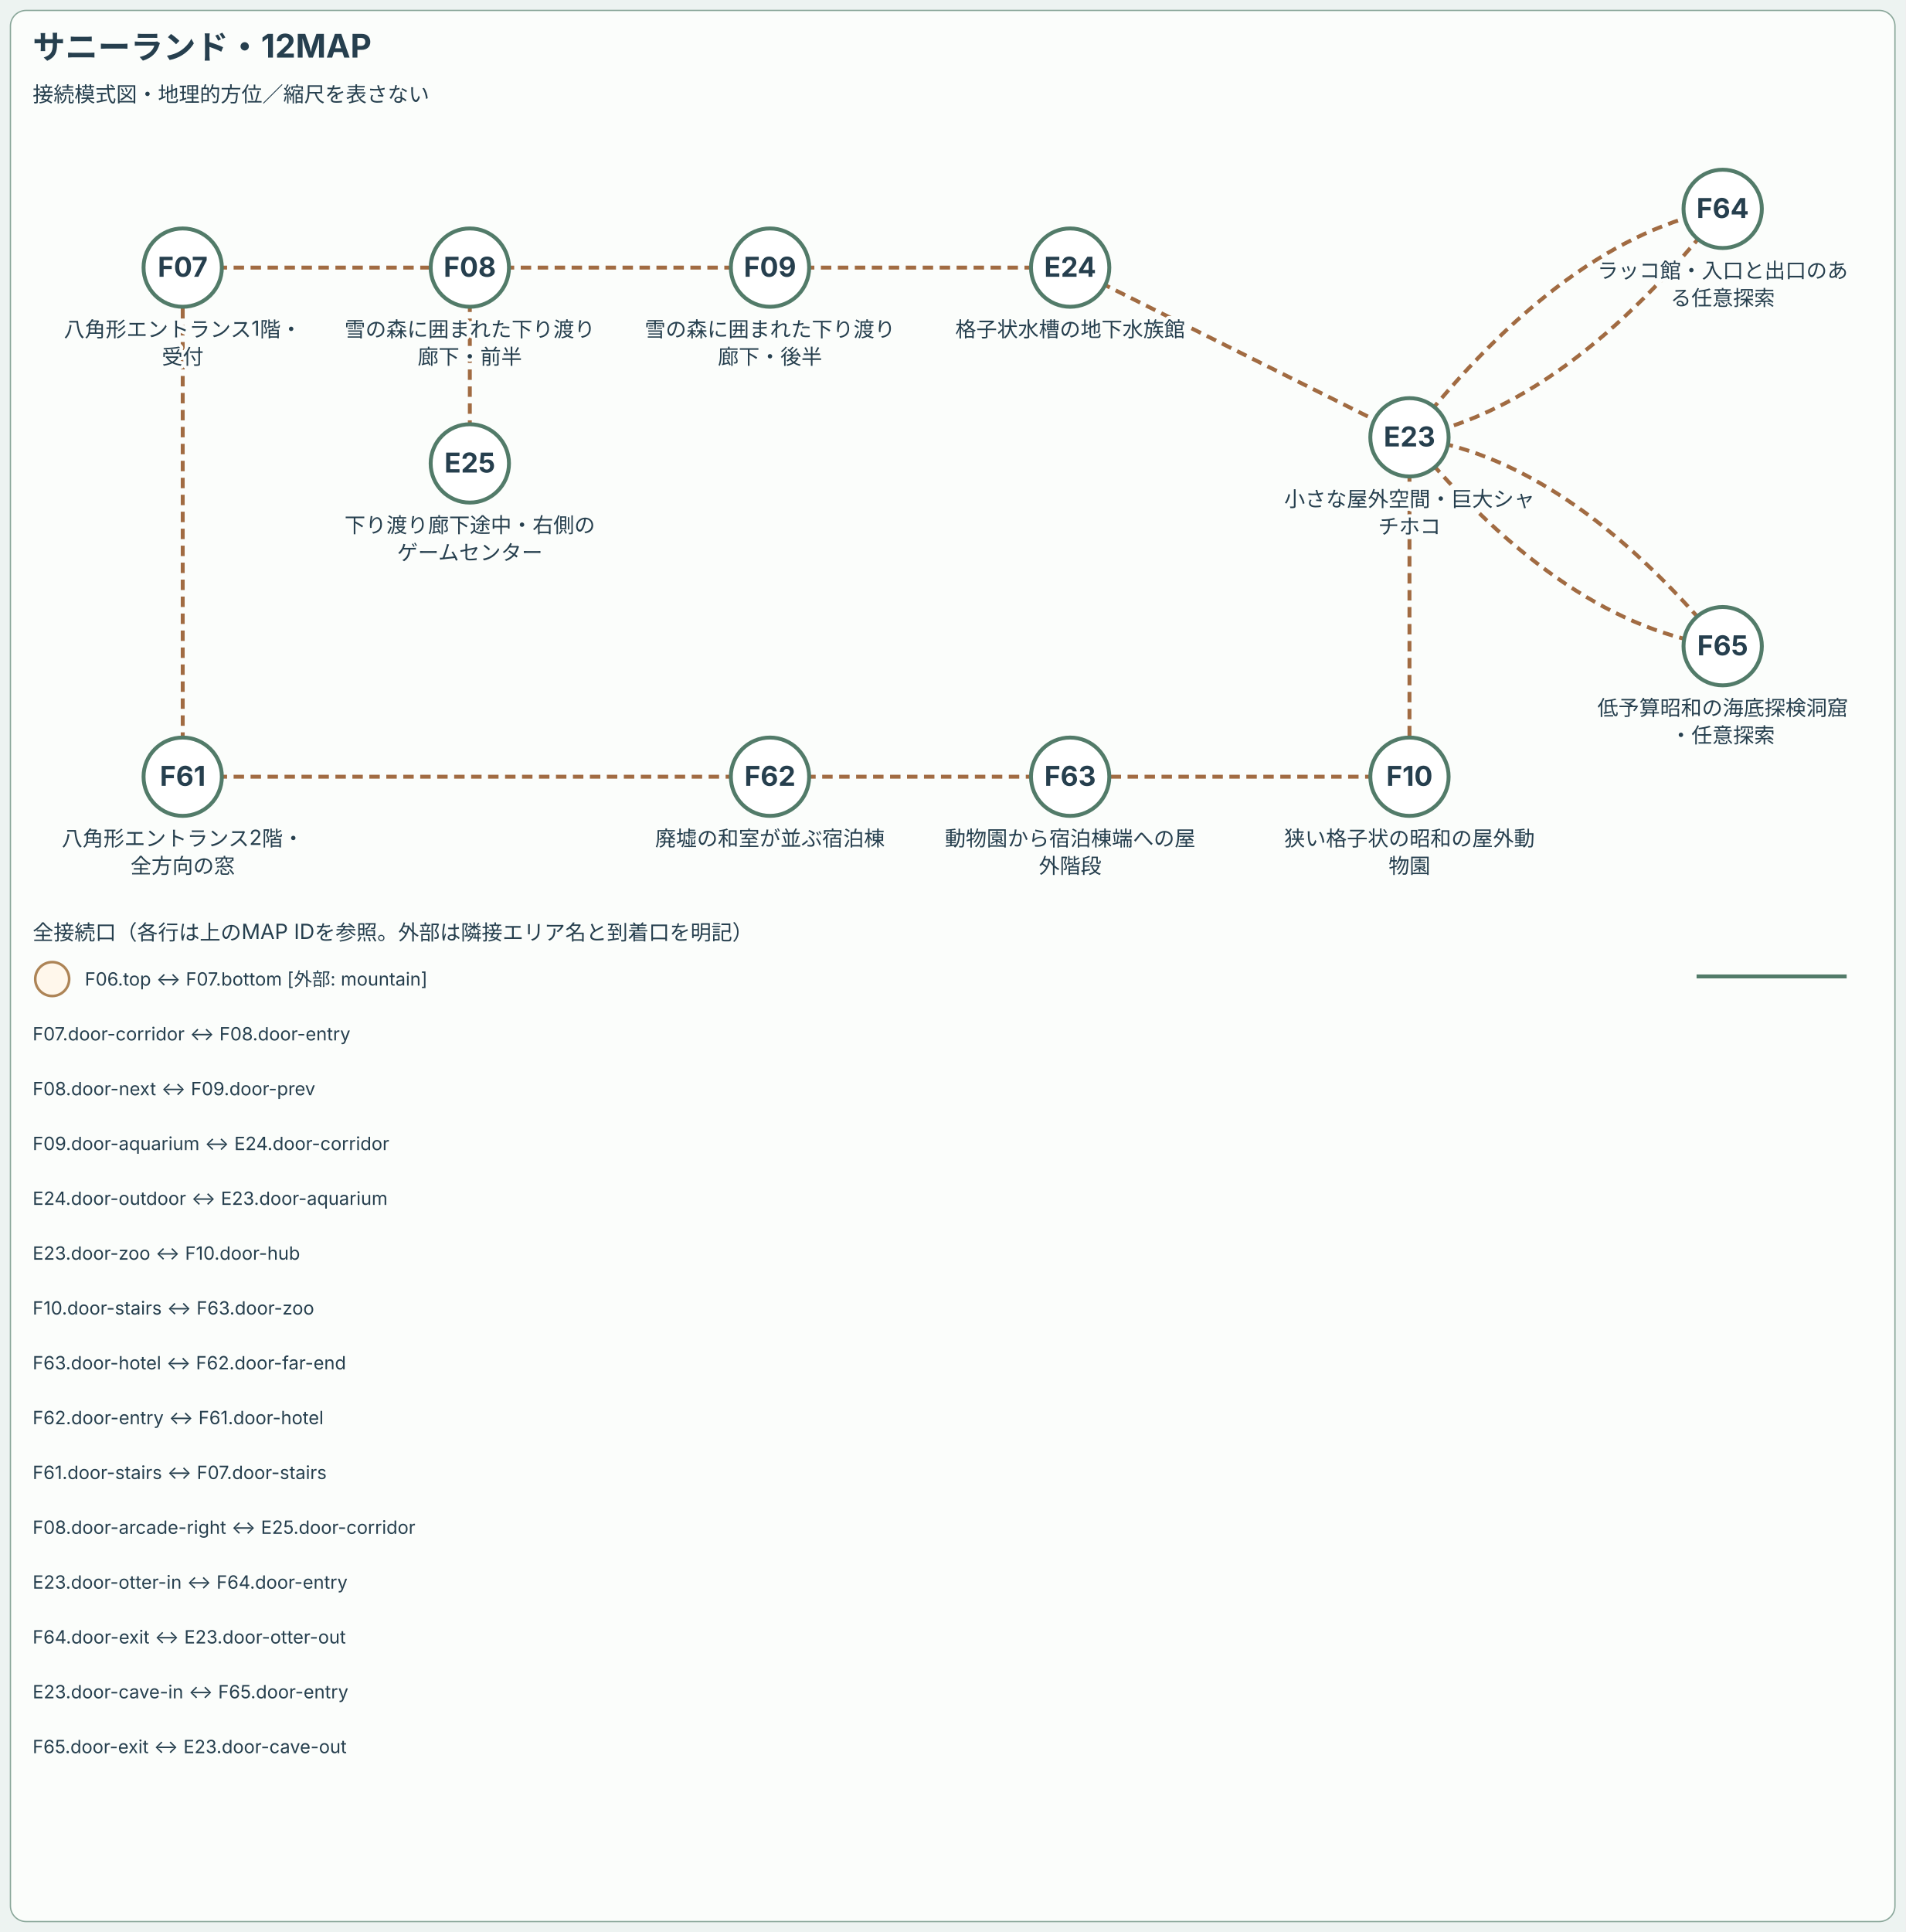
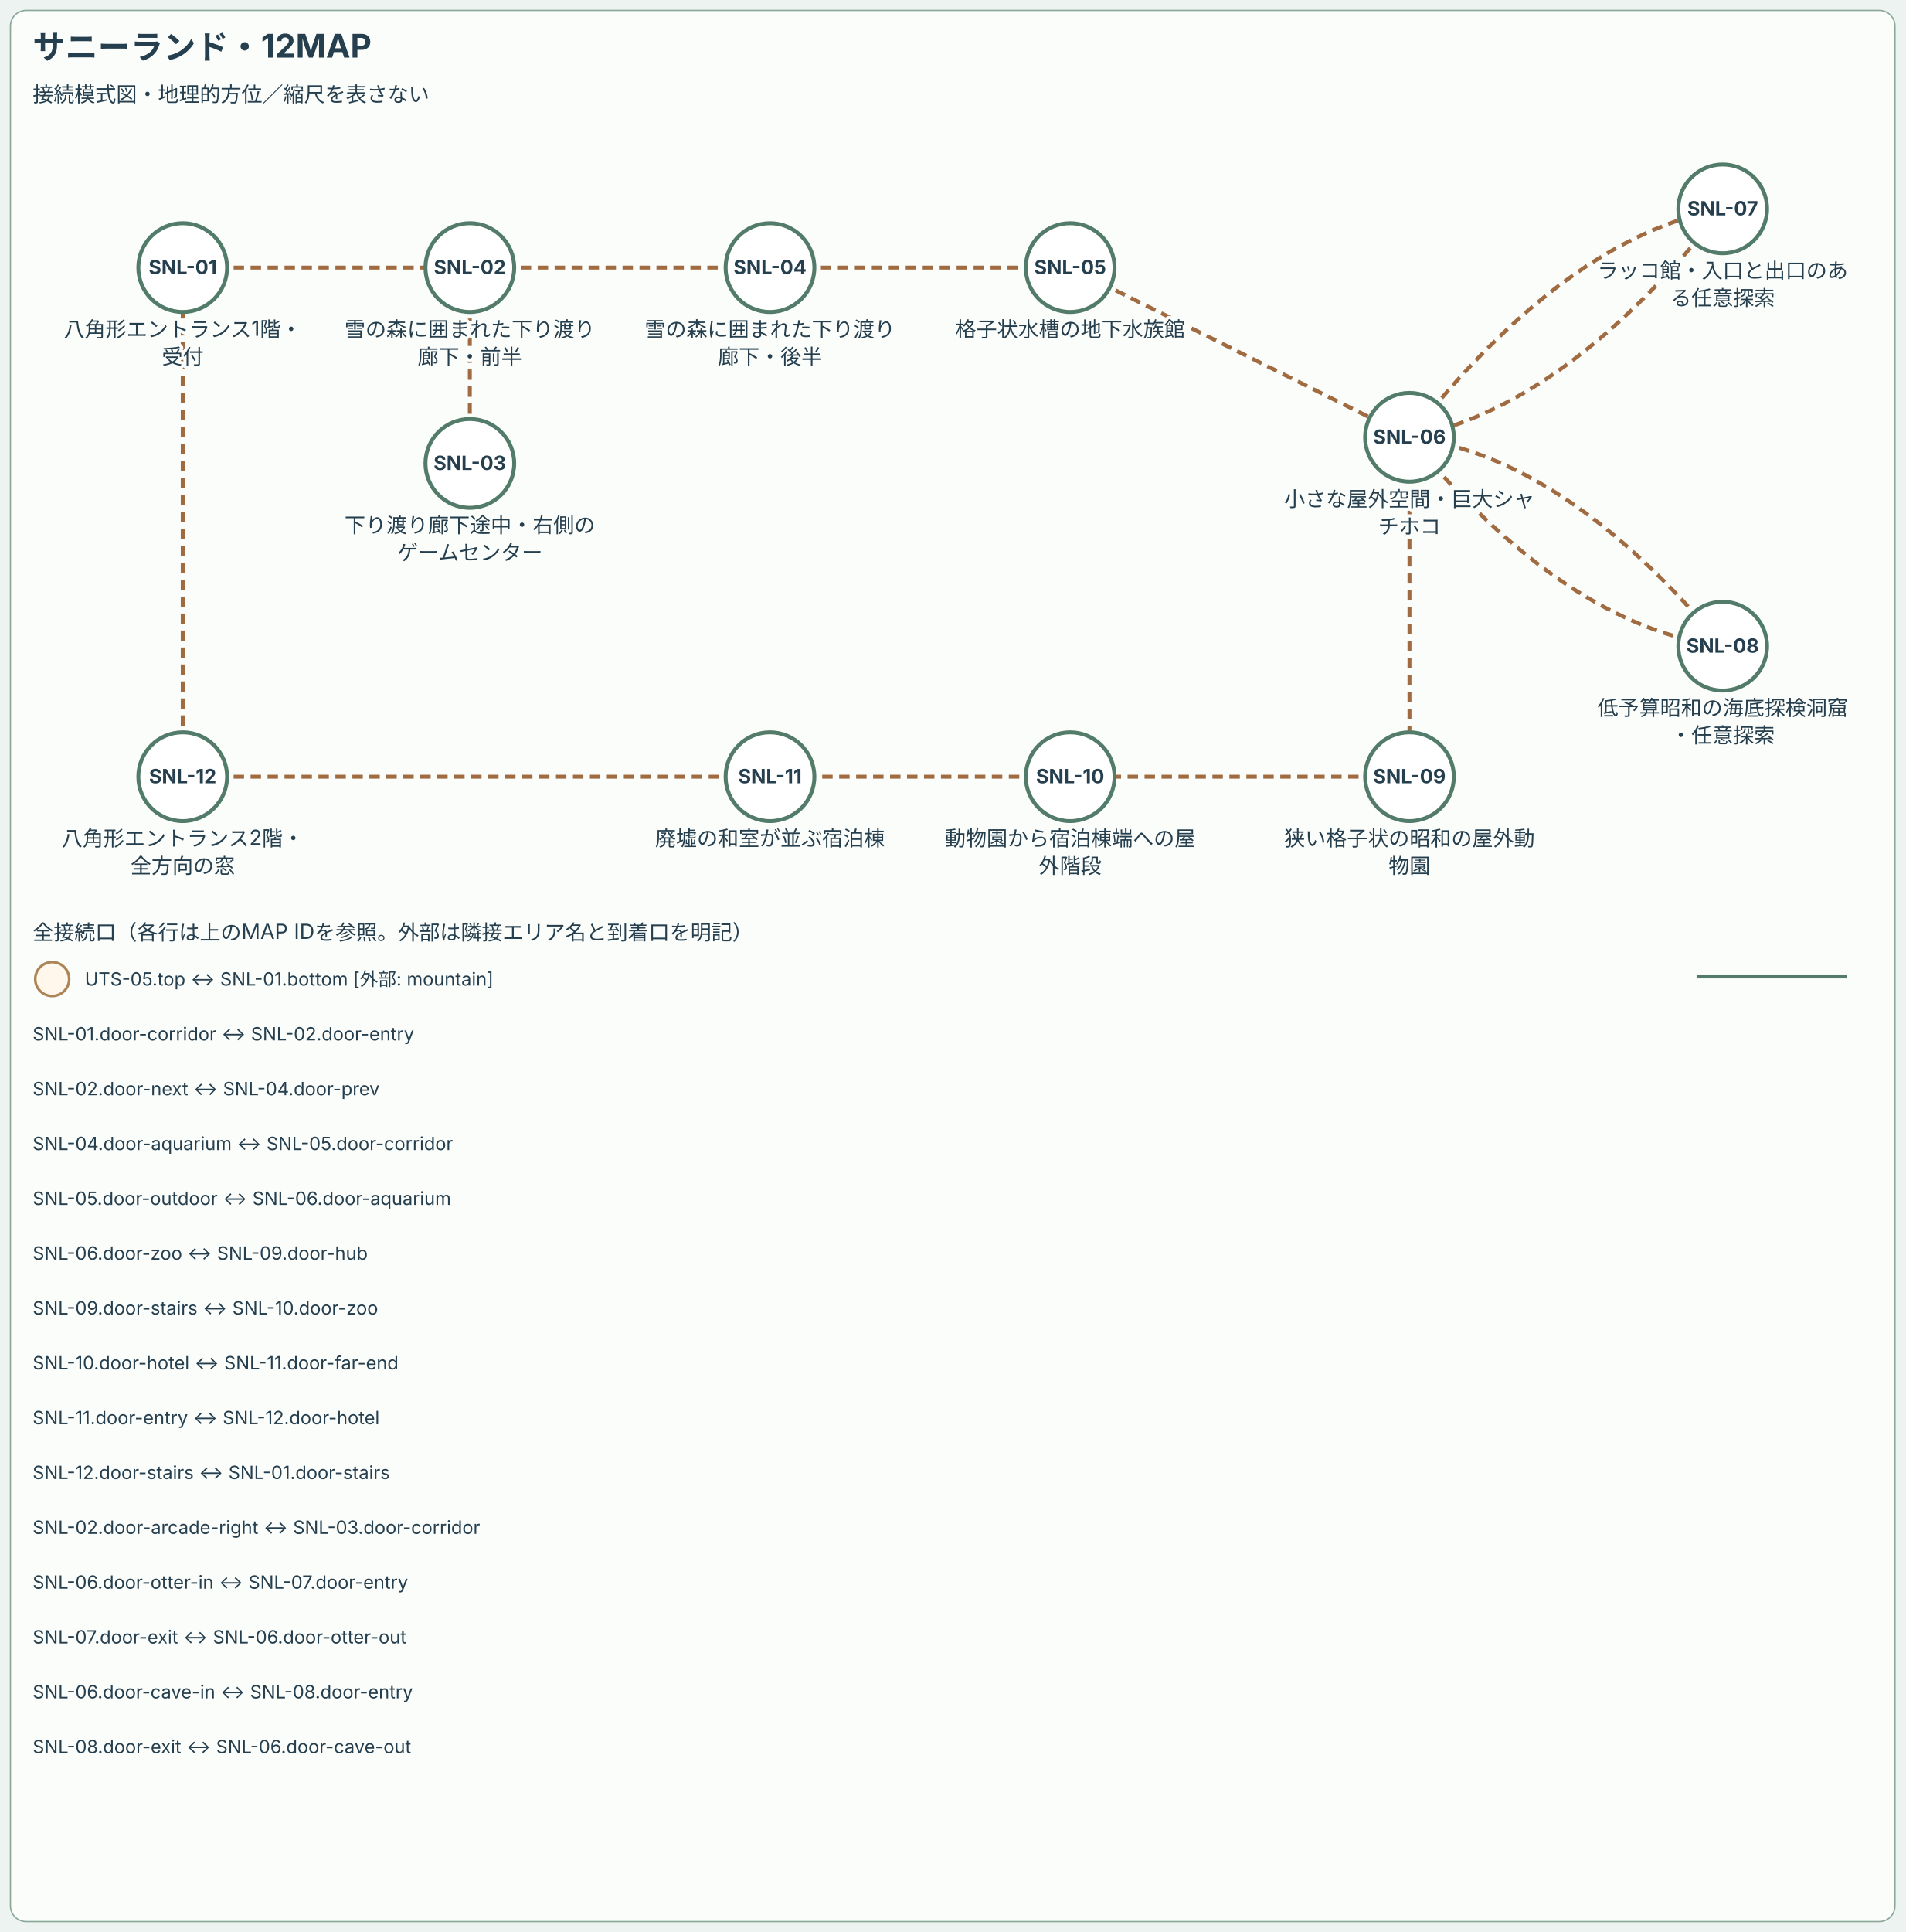
<svg xmlns="http://www.w3.org/2000/svg" width="1460" height="1480" viewBox="0 0 1460 1480" role="img">
  <defs>
    <marker id="directed-arrow" markerWidth="9" markerHeight="9" refX="8" refY="4" orient="auto">
      <path d="M0 0 L8 4 L0 8 Z" fill="#8b4c83" />
    </marker>
  </defs>
-   <style>text{font-family:-apple-system,BlinkMacSystemFont,"Hiragino Sans",sans-serif;fill:#263f4e}.node{fill:#fff;stroke:#527b69;stroke-width:3}.ref{fill:#fff7eb;stroke:#ad8456;stroke-width:2}.edge{fill:none;stroke:#527b69;stroke-width:3}.door{fill:none;stroke:#a16b42;stroke-width:3;stroke-dasharray:8 5}.event{fill:none;stroke:#ac4871;stroke-width:4;stroke-dasharray:6 5}.oneway{fill:none;stroke:#5262a8;stroke-width:4}.id{font-size:21px;font-weight:bold;text-anchor:middle}.label{font-size:16px;text-anchor:middle;paint-order:stroke;stroke:#fbfdfb;stroke-width:5;stroke-linejoin:round}.note{font-size:16px}.small{font-size:14px}.heading{font-size:25px;font-weight:bold}</style>
+   <style>text{font-family:-apple-system,BlinkMacSystemFont,"Hiragino Sans",sans-serif;fill:#263f4e}.node{fill:#fff;stroke:#527b69;stroke-width:3}.ref{fill:#fff7eb;stroke:#ad8456;stroke-width:2}.edge{fill:none;stroke:#527b69;stroke-width:3}.door{fill:none;stroke:#a16b42;stroke-width:3;stroke-dasharray:8 5}.event{fill:none;stroke:#ac4871;stroke-width:4;stroke-dasharray:6 5}.oneway{fill:none;stroke:#5262a8;stroke-width:4}.id{font-size:15px;font-weight:bold;text-anchor:middle}.label{font-size:16px;text-anchor:middle;paint-order:stroke;stroke:#fbfdfb;stroke-width:5;stroke-linejoin:round}.note{font-size:16px}.small{font-size:14px}.heading{font-size:25px;font-weight:bold}</style>
  <rect width="1460" height="1480" fill="#edf3f1" />
  <g data-area="sunnyland">
    <rect x="8" y="8" width="1444" height="1464" rx="12" fill="#fbfdfb" stroke="#8aa79a" />
    <text x="25" y="45" class="heading">サニーランド・12MAP</text>
    <text x="25" y="78" class="note">接続模式図・地理的方位／縮尺を表さない</text>
-     <path class="door" data-edge-id="F07.door-corridor&gt;F08.door-entry:door" data-kind="door" data-from="F07" data-to="F08" data-from-port="door-corridor" data-to-port="door-entry" d="M140 205 L360 205" />
-     <path class="door" data-edge-id="F08.door-next&gt;F09.door-prev:door" data-kind="door" data-from="F08" data-to="F09" data-from-port="door-next" data-to-port="door-prev" d="M360 205 L590 205" />
-     <path class="door" data-edge-id="F09.door-aquarium&gt;E24.door-corridor:door" data-kind="door" data-from="F09" data-to="E24" data-from-port="door-aquarium" data-to-port="door-corridor" d="M590 205 L820 205" />
-     <path class="door" data-edge-id="E24.door-outdoor&gt;E23.door-aquarium:door" data-kind="door" data-from="E24" data-to="E23" data-from-port="door-outdoor" data-to-port="door-aquarium" d="M820 205 L1080 335" />
-     <path class="door" data-edge-id="E23.door-zoo&gt;F10.door-hub:door" data-kind="door" data-from="E23" data-to="F10" data-from-port="door-zoo" data-to-port="door-hub" d="M1080 335 L1080 595" />
-     <path class="door" data-edge-id="F10.door-stairs&gt;F63.door-zoo:door" data-kind="door" data-from="F10" data-to="F63" data-from-port="door-stairs" data-to-port="door-zoo" d="M1080 595 L820 595" />
-     <path class="door" data-edge-id="F63.door-hotel&gt;F62.door-far-end:door" data-kind="door" data-from="F63" data-to="F62" data-from-port="door-hotel" data-to-port="door-far-end" d="M820 595 L590 595" />
-     <path class="door" data-edge-id="F62.door-entry&gt;F61.door-hotel:door" data-kind="door" data-from="F62" data-to="F61" data-from-port="door-entry" data-to-port="door-hotel" d="M590 595 L140 595" />
-     <path class="door" data-edge-id="F61.door-stairs&gt;F07.door-stairs:door" data-kind="door" data-from="F61" data-to="F07" data-from-port="door-stairs" data-to-port="door-stairs" d="M140 595 L140 205" />
-     <path class="door" data-edge-id="F08.door-arcade-right&gt;E25.door-corridor:door" data-kind="door" data-from="F08" data-to="E25" data-from-port="door-arcade-right" data-to-port="door-corridor" d="M360 205 L360 355" />
-     <path class="door" data-edge-id="E23.door-otter-in&gt;F64.door-entry:door" data-kind="door" data-from="E23" data-to="F64" data-from-port="door-otter-in" data-to-port="door-entry" d="M1080 335 Q1200 182 1320 160" />
-     <path class="door" data-edge-id="F64.door-exit&gt;E23.door-otter-out:door" data-kind="door" data-from="F64" data-to="E23" data-from-port="door-exit" data-to-port="door-otter-out" d="M1320 160 Q1200 312 1080 335" />
-     <path class="door" data-edge-id="E23.door-cave-in&gt;F65.door-entry:door" data-kind="door" data-from="E23" data-to="F65" data-from-port="door-cave-in" data-to-port="door-entry" d="M1080 335 Q1200 350 1320 495" />
-     <path class="door" data-edge-id="F65.door-exit&gt;E23.door-cave-out:door" data-kind="door" data-from="F65" data-to="E23" data-from-port="door-exit" data-to-port="door-cave-out" d="M1320 495 Q1200 480 1080 335" />
-     <circle class="node" data-map="F07" cx="140" cy="205" r="30" />
-     <text class="id" x="140" y="212">F07</text>
+     <path class="door" data-edge-id="SNL-01.door-corridor&gt;SNL-02.door-entry:door" data-kind="door" data-from="SNL-01" data-to="SNL-02" data-from-port="door-corridor" data-to-port="door-entry" d="M140 205 L360 205" />
+     <path class="door" data-edge-id="SNL-02.door-next&gt;SNL-04.door-prev:door" data-kind="door" data-from="SNL-02" data-to="SNL-04" data-from-port="door-next" data-to-port="door-prev" d="M360 205 L590 205" />
+     <path class="door" data-edge-id="SNL-04.door-aquarium&gt;SNL-05.door-corridor:door" data-kind="door" data-from="SNL-04" data-to="SNL-05" data-from-port="door-aquarium" data-to-port="door-corridor" d="M590 205 L820 205" />
+     <path class="door" data-edge-id="SNL-05.door-outdoor&gt;SNL-06.door-aquarium:door" data-kind="door" data-from="SNL-05" data-to="SNL-06" data-from-port="door-outdoor" data-to-port="door-aquarium" d="M820 205 L1080 335" />
+     <path class="door" data-edge-id="SNL-06.door-zoo&gt;SNL-09.door-hub:door" data-kind="door" data-from="SNL-06" data-to="SNL-09" data-from-port="door-zoo" data-to-port="door-hub" d="M1080 335 L1080 595" />
+     <path class="door" data-edge-id="SNL-09.door-stairs&gt;SNL-10.door-zoo:door" data-kind="door" data-from="SNL-09" data-to="SNL-10" data-from-port="door-stairs" data-to-port="door-zoo" d="M1080 595 L820 595" />
+     <path class="door" data-edge-id="SNL-10.door-hotel&gt;SNL-11.door-far-end:door" data-kind="door" data-from="SNL-10" data-to="SNL-11" data-from-port="door-hotel" data-to-port="door-far-end" d="M820 595 L590 595" />
+     <path class="door" data-edge-id="SNL-11.door-entry&gt;SNL-12.door-hotel:door" data-kind="door" data-from="SNL-11" data-to="SNL-12" data-from-port="door-entry" data-to-port="door-hotel" d="M590 595 L140 595" />
+     <path class="door" data-edge-id="SNL-12.door-stairs&gt;SNL-01.door-stairs:door" data-kind="door" data-from="SNL-12" data-to="SNL-01" data-from-port="door-stairs" data-to-port="door-stairs" d="M140 595 L140 205" />
+     <path class="door" data-edge-id="SNL-02.door-arcade-right&gt;SNL-03.door-corridor:door" data-kind="door" data-from="SNL-02" data-to="SNL-03" data-from-port="door-arcade-right" data-to-port="door-corridor" d="M360 205 L360 355" />
+     <path class="door" data-edge-id="SNL-06.door-otter-in&gt;SNL-07.door-entry:door" data-kind="door" data-from="SNL-06" data-to="SNL-07" data-from-port="door-otter-in" data-to-port="door-entry" d="M1080 335 Q1200 182 1320 160" />
+     <path class="door" data-edge-id="SNL-07.door-exit&gt;SNL-06.door-otter-out:door" data-kind="door" data-from="SNL-07" data-to="SNL-06" data-from-port="door-exit" data-to-port="door-otter-out" d="M1320 160 Q1200 312 1080 335" />
+     <path class="door" data-edge-id="SNL-06.door-cave-in&gt;SNL-08.door-entry:door" data-kind="door" data-from="SNL-06" data-to="SNL-08" data-from-port="door-cave-in" data-to-port="door-entry" d="M1080 335 Q1200 350 1320 495" />
+     <path class="door" data-edge-id="SNL-08.door-exit&gt;SNL-06.door-cave-out:door" data-kind="door" data-from="SNL-08" data-to="SNL-06" data-from-port="door-exit" data-to-port="door-cave-out" d="M1320 495 Q1200 480 1080 335" />
+     <circle class="node" data-map="SNL-01" cx="140" cy="205" r="34" />
+     <text class="id" x="140" y="210">SNL-01</text>
    <text x="140" y="258" class="label">八角形エントランス1階・</text>
    <text x="140" y="279" class="label">受付</text>
-     <circle class="node" data-map="F08" cx="360" cy="205" r="30" />
-     <text class="id" x="360" y="212">F08</text>
+     <circle class="node" data-map="SNL-02" cx="360" cy="205" r="34" />
+     <text class="id" x="360" y="210">SNL-02</text>
    <text x="360" y="258" class="label">雪の森に囲まれた下り渡り</text>
    <text x="360" y="279" class="label">廊下・前半</text>
-     <circle class="node" data-map="F09" cx="590" cy="205" r="30" />
-     <text class="id" x="590" y="212">F09</text>
+     <circle class="node" data-map="SNL-03" cx="360" cy="355" r="34" />
+     <text class="id" x="360" y="360">SNL-03</text>
+     <text x="360" y="408" class="label">下り渡り廊下途中・右側の</text>
+     <text x="360" y="429" class="label">ゲームセンター</text>
+     <circle class="node" data-map="SNL-04" cx="590" cy="205" r="34" />
+     <text class="id" x="590" y="210">SNL-04</text>
    <text x="590" y="258" class="label">雪の森に囲まれた下り渡り</text>
    <text x="590" y="279" class="label">廊下・後半</text>
-     <circle class="node" data-map="E24" cx="820" cy="205" r="30" />
-     <text class="id" x="820" y="212">E24</text>
+     <circle class="node" data-map="SNL-05" cx="820" cy="205" r="34" />
+     <text class="id" x="820" y="210">SNL-05</text>
    <text x="820" y="258" class="label">格子状水槽の地下水族館</text>
-     <circle class="node" data-map="E23" cx="1080" cy="335" r="30" />
-     <text class="id" x="1080" y="342">E23</text>
+     <circle class="node" data-map="SNL-06" cx="1080" cy="335" r="34" />
+     <text class="id" x="1080" y="340">SNL-06</text>
    <text x="1080" y="388" class="label">小さな屋外空間・巨大シャ</text>
    <text x="1080" y="409" class="label">チホコ</text>
-     <circle class="node" data-map="F10" cx="1080" cy="595" r="30" />
-     <text class="id" x="1080" y="602">F10</text>
+     <circle class="node" data-map="SNL-07" cx="1320" cy="160" r="34" />
+     <text class="id" x="1320" y="165">SNL-07</text>
+     <text x="1320" y="213" class="label">ラッコ館・入口と出口のあ</text>
+     <text x="1320" y="234" class="label">る任意探索</text>
+     <circle class="node" data-map="SNL-08" cx="1320" cy="495" r="34" />
+     <text class="id" x="1320" y="500">SNL-08</text>
+     <text x="1320" y="548" class="label">低予算昭和の海底探検洞窟</text>
+     <text x="1320" y="569" class="label">・任意探索</text>
+     <circle class="node" data-map="SNL-09" cx="1080" cy="595" r="34" />
+     <text class="id" x="1080" y="600">SNL-09</text>
    <text x="1080" y="648" class="label">狭い格子状の昭和の屋外動</text>
    <text x="1080" y="669" class="label">物園</text>
-     <circle class="node" data-map="F63" cx="820" cy="595" r="30" />
-     <text class="id" x="820" y="602">F63</text>
+     <circle class="node" data-map="SNL-10" cx="820" cy="595" r="34" />
+     <text class="id" x="820" y="600">SNL-10</text>
    <text x="820" y="648" class="label">動物園から宿泊棟端への屋</text>
    <text x="820" y="669" class="label">外階段</text>
-     <circle class="node" data-map="F62" cx="590" cy="595" r="30" />
-     <text class="id" x="590" y="602">F62</text>
+     <circle class="node" data-map="SNL-11" cx="590" cy="595" r="34" />
+     <text class="id" x="590" y="600">SNL-11</text>
    <text x="590" y="648" class="label">廃墟の和室が並ぶ宿泊棟</text>
-     <circle class="node" data-map="F61" cx="140" cy="595" r="30" />
-     <text class="id" x="140" y="602">F61</text>
+     <circle class="node" data-map="SNL-12" cx="140" cy="595" r="34" />
+     <text class="id" x="140" y="600">SNL-12</text>
    <text x="140" y="648" class="label">八角形エントランス2階・</text>
    <text x="140" y="669" class="label">全方向の窓</text>
-     <circle class="node" data-map="E25" cx="360" cy="355" r="30" />
-     <text class="id" x="360" y="362">E25</text>
-     <text x="360" y="408" class="label">下り渡り廊下途中・右側の</text>
-     <text x="360" y="429" class="label">ゲームセンター</text>
-     <circle class="node" data-map="F64" cx="1320" cy="160" r="30" />
-     <text class="id" x="1320" y="167">F64</text>
-     <text x="1320" y="213" class="label">ラッコ館・入口と出口のあ</text>
-     <text x="1320" y="234" class="label">る任意探索</text>
-     <circle class="node" data-map="F65" cx="1320" cy="495" r="30" />
-     <text class="id" x="1320" y="502">F65</text>
-     <text x="1320" y="548" class="label">低予算昭和の海底探検洞窟</text>
-     <text x="1320" y="569" class="label">・任意探索</text>
    <text x="25" y="720" class="note">全接続口（各行は上のMAP IDを参照。外部は隣接エリア名と到着口を明記）</text>
-     <circle class="ref" data-reference-map="F06" data-reference="F06" cx="40" cy="750" r="13" />
-     <text x="65" y="755" class="small">F06.top ↔ F07.bottom  [外部: mountain]</text>
-     <path class="edge" data-edge-id="F06.top&gt;F07.bottom:edge" data-kind="edge" data-from="F06" data-to="F07" data-from-port="top" data-to-port="bottom" d="M1300 748 L1415 748" />
-     <text x="25" y="797" class="small">F07.door-corridor ↔ F08.door-entry</text>
-     <text x="25" y="839" class="small">F08.door-next ↔ F09.door-prev</text>
-     <text x="25" y="881" class="small">F09.door-aquarium ↔ E24.door-corridor</text>
-     <text x="25" y="923" class="small">E24.door-outdoor ↔ E23.door-aquarium</text>
-     <text x="25" y="965" class="small">E23.door-zoo ↔ F10.door-hub</text>
-     <text x="25" y="1007" class="small">F10.door-stairs ↔ F63.door-zoo</text>
-     <text x="25" y="1049" class="small">F63.door-hotel ↔ F62.door-far-end</text>
-     <text x="25" y="1091" class="small">F62.door-entry ↔ F61.door-hotel</text>
-     <text x="25" y="1133" class="small">F61.door-stairs ↔ F07.door-stairs</text>
-     <text x="25" y="1175" class="small">F08.door-arcade-right ↔ E25.door-corridor</text>
-     <text x="25" y="1217" class="small">E23.door-otter-in ↔ F64.door-entry</text>
-     <text x="25" y="1259" class="small">F64.door-exit ↔ E23.door-otter-out</text>
-     <text x="25" y="1301" class="small">E23.door-cave-in ↔ F65.door-entry</text>
-     <text x="25" y="1343" class="small">F65.door-exit ↔ E23.door-cave-out</text>
+     <circle class="ref" data-reference-map="UTS-05" data-reference="UTS-05" cx="40" cy="750" r="13" />
+     <text x="65" y="755" class="small">UTS-05.top ↔ SNL-01.bottom  [外部: mountain]</text>
+     <path class="edge" data-edge-id="UTS-05.top&gt;SNL-01.bottom:edge" data-kind="edge" data-from="UTS-05" data-to="SNL-01" data-from-port="top" data-to-port="bottom" d="M1300 748 L1415 748" />
+     <text x="25" y="797" class="small">SNL-01.door-corridor ↔ SNL-02.door-entry</text>
+     <text x="25" y="839" class="small">SNL-02.door-next ↔ SNL-04.door-prev</text>
+     <text x="25" y="881" class="small">SNL-04.door-aquarium ↔ SNL-05.door-corridor</text>
+     <text x="25" y="923" class="small">SNL-05.door-outdoor ↔ SNL-06.door-aquarium</text>
+     <text x="25" y="965" class="small">SNL-06.door-zoo ↔ SNL-09.door-hub</text>
+     <text x="25" y="1007" class="small">SNL-09.door-stairs ↔ SNL-10.door-zoo</text>
+     <text x="25" y="1049" class="small">SNL-10.door-hotel ↔ SNL-11.door-far-end</text>
+     <text x="25" y="1091" class="small">SNL-11.door-entry ↔ SNL-12.door-hotel</text>
+     <text x="25" y="1133" class="small">SNL-12.door-stairs ↔ SNL-01.door-stairs</text>
+     <text x="25" y="1175" class="small">SNL-02.door-arcade-right ↔ SNL-03.door-corridor</text>
+     <text x="25" y="1217" class="small">SNL-06.door-otter-in ↔ SNL-07.door-entry</text>
+     <text x="25" y="1259" class="small">SNL-07.door-exit ↔ SNL-06.door-otter-out</text>
+     <text x="25" y="1301" class="small">SNL-06.door-cave-in ↔ SNL-08.door-entry</text>
+     <text x="25" y="1343" class="small">SNL-08.door-exit ↔ SNL-06.door-cave-out</text>
  </g>
</svg>
